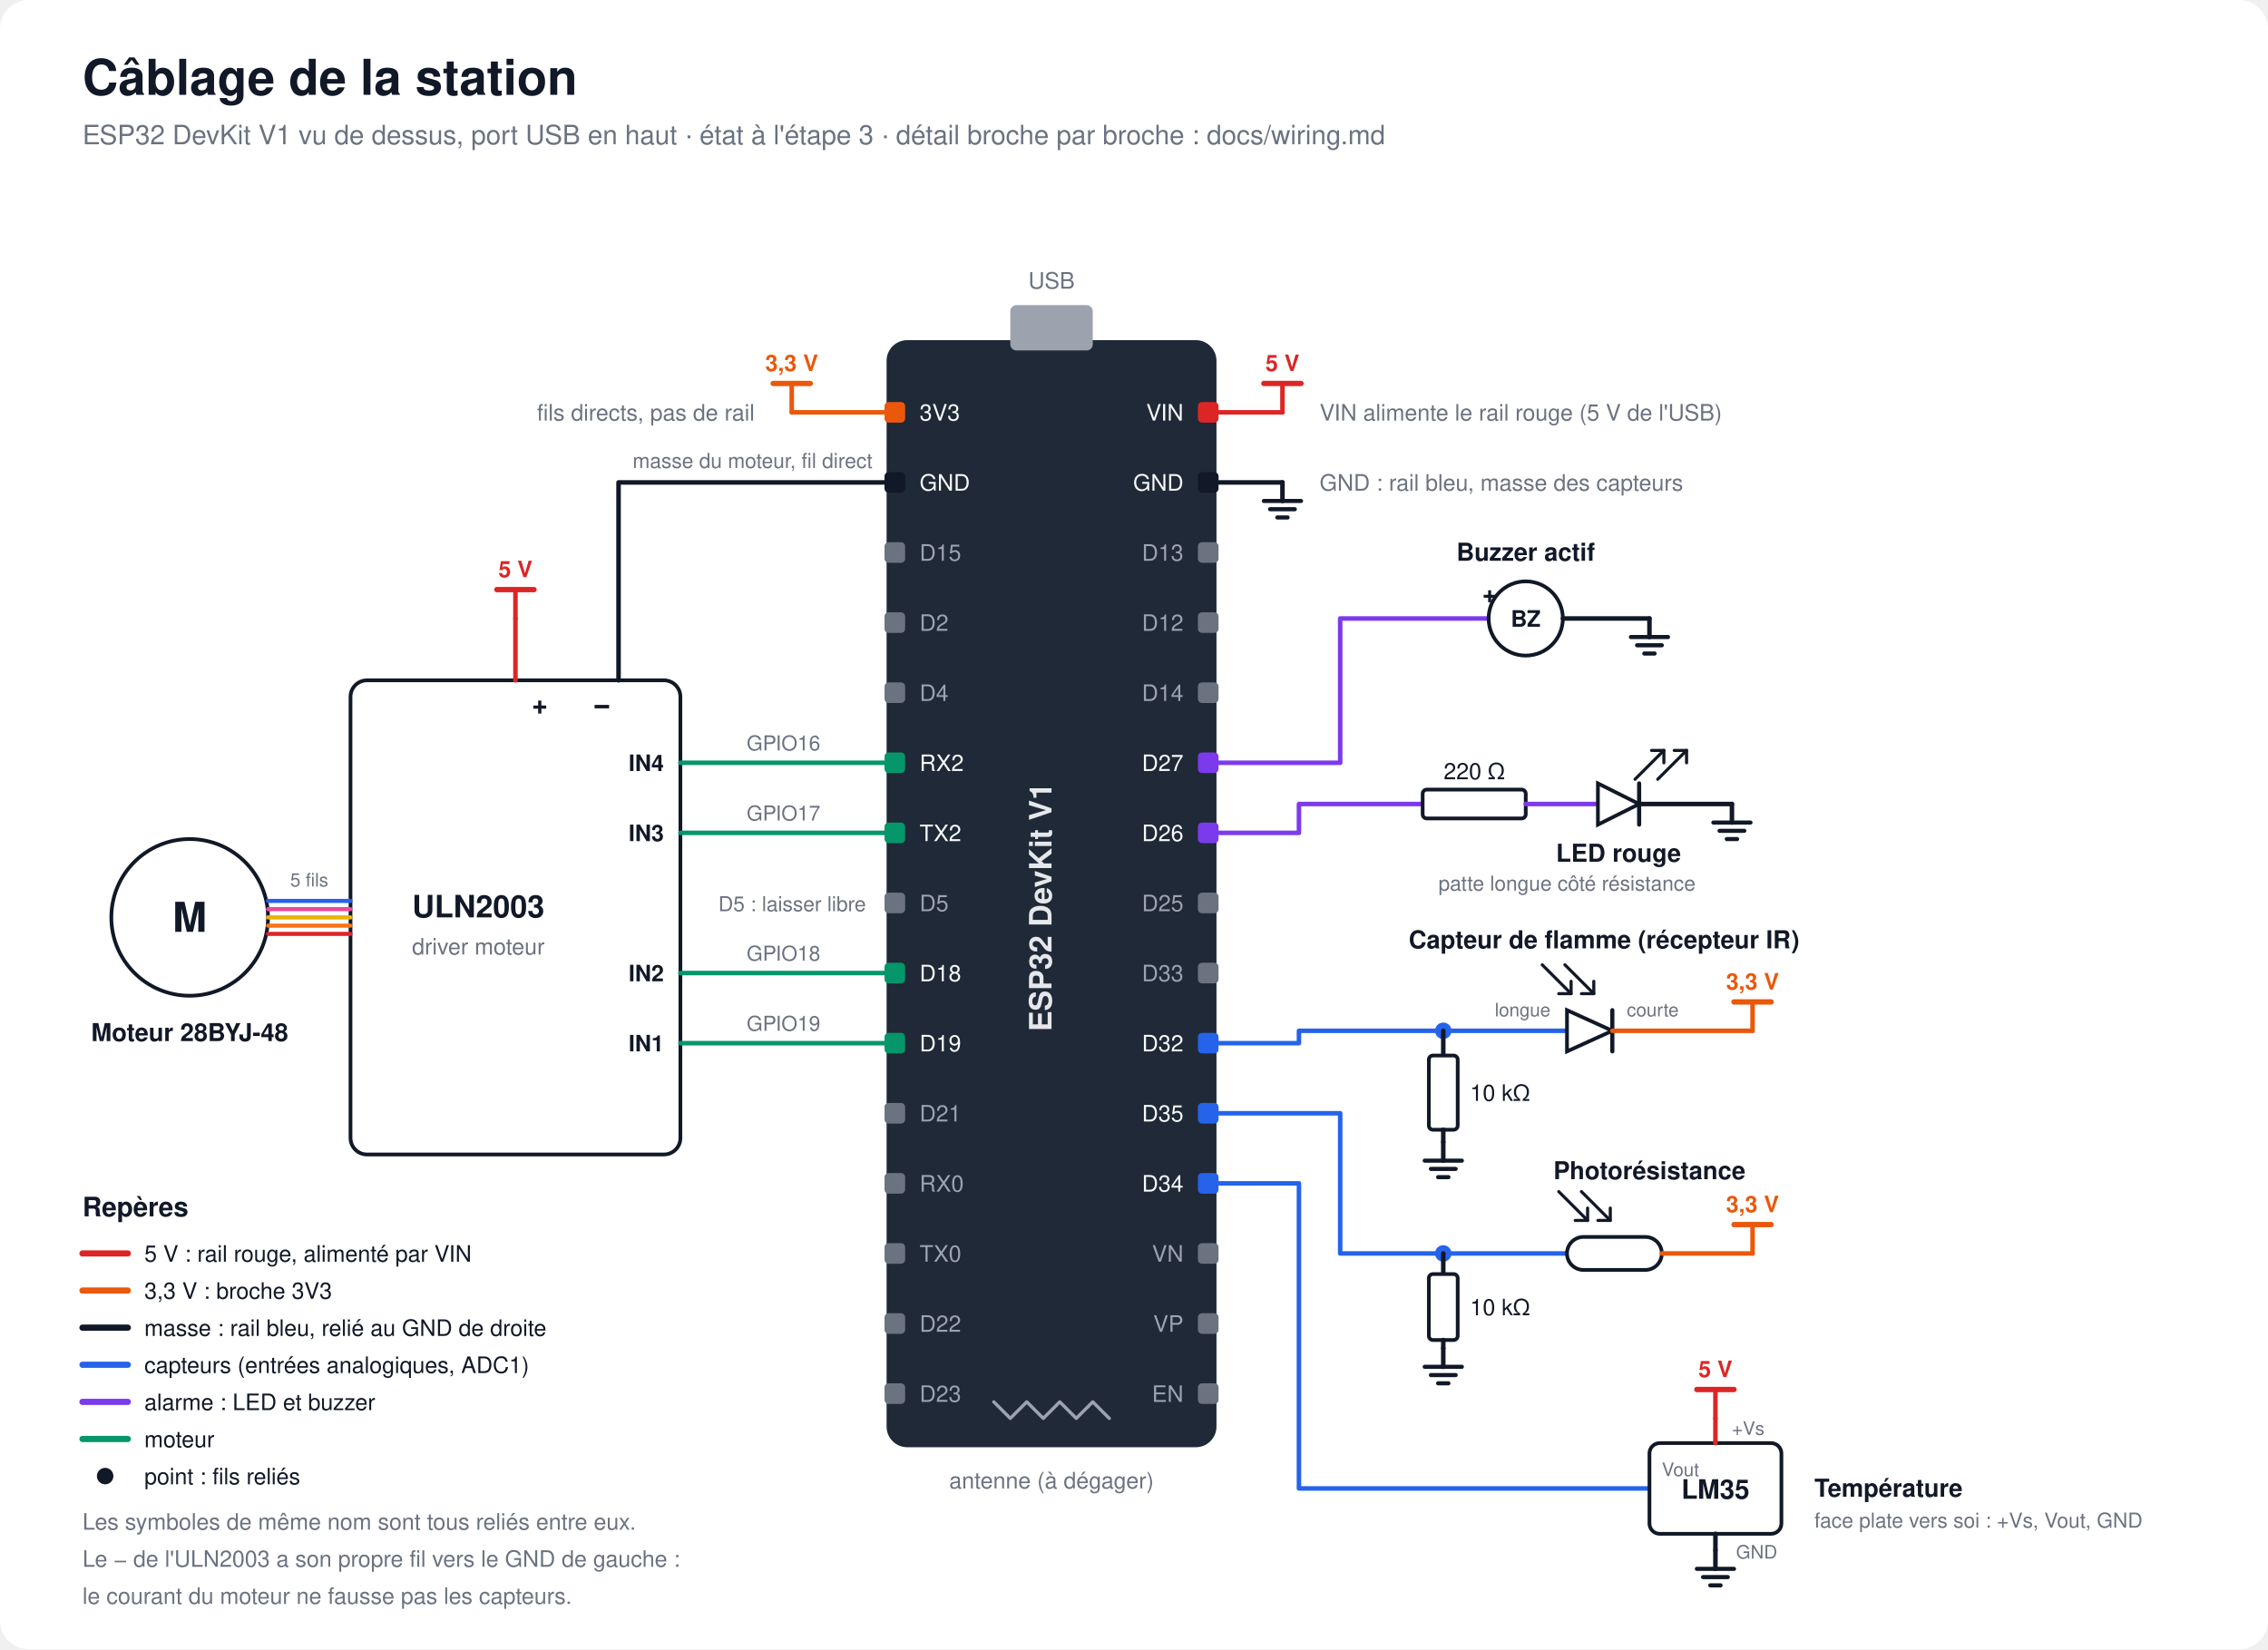
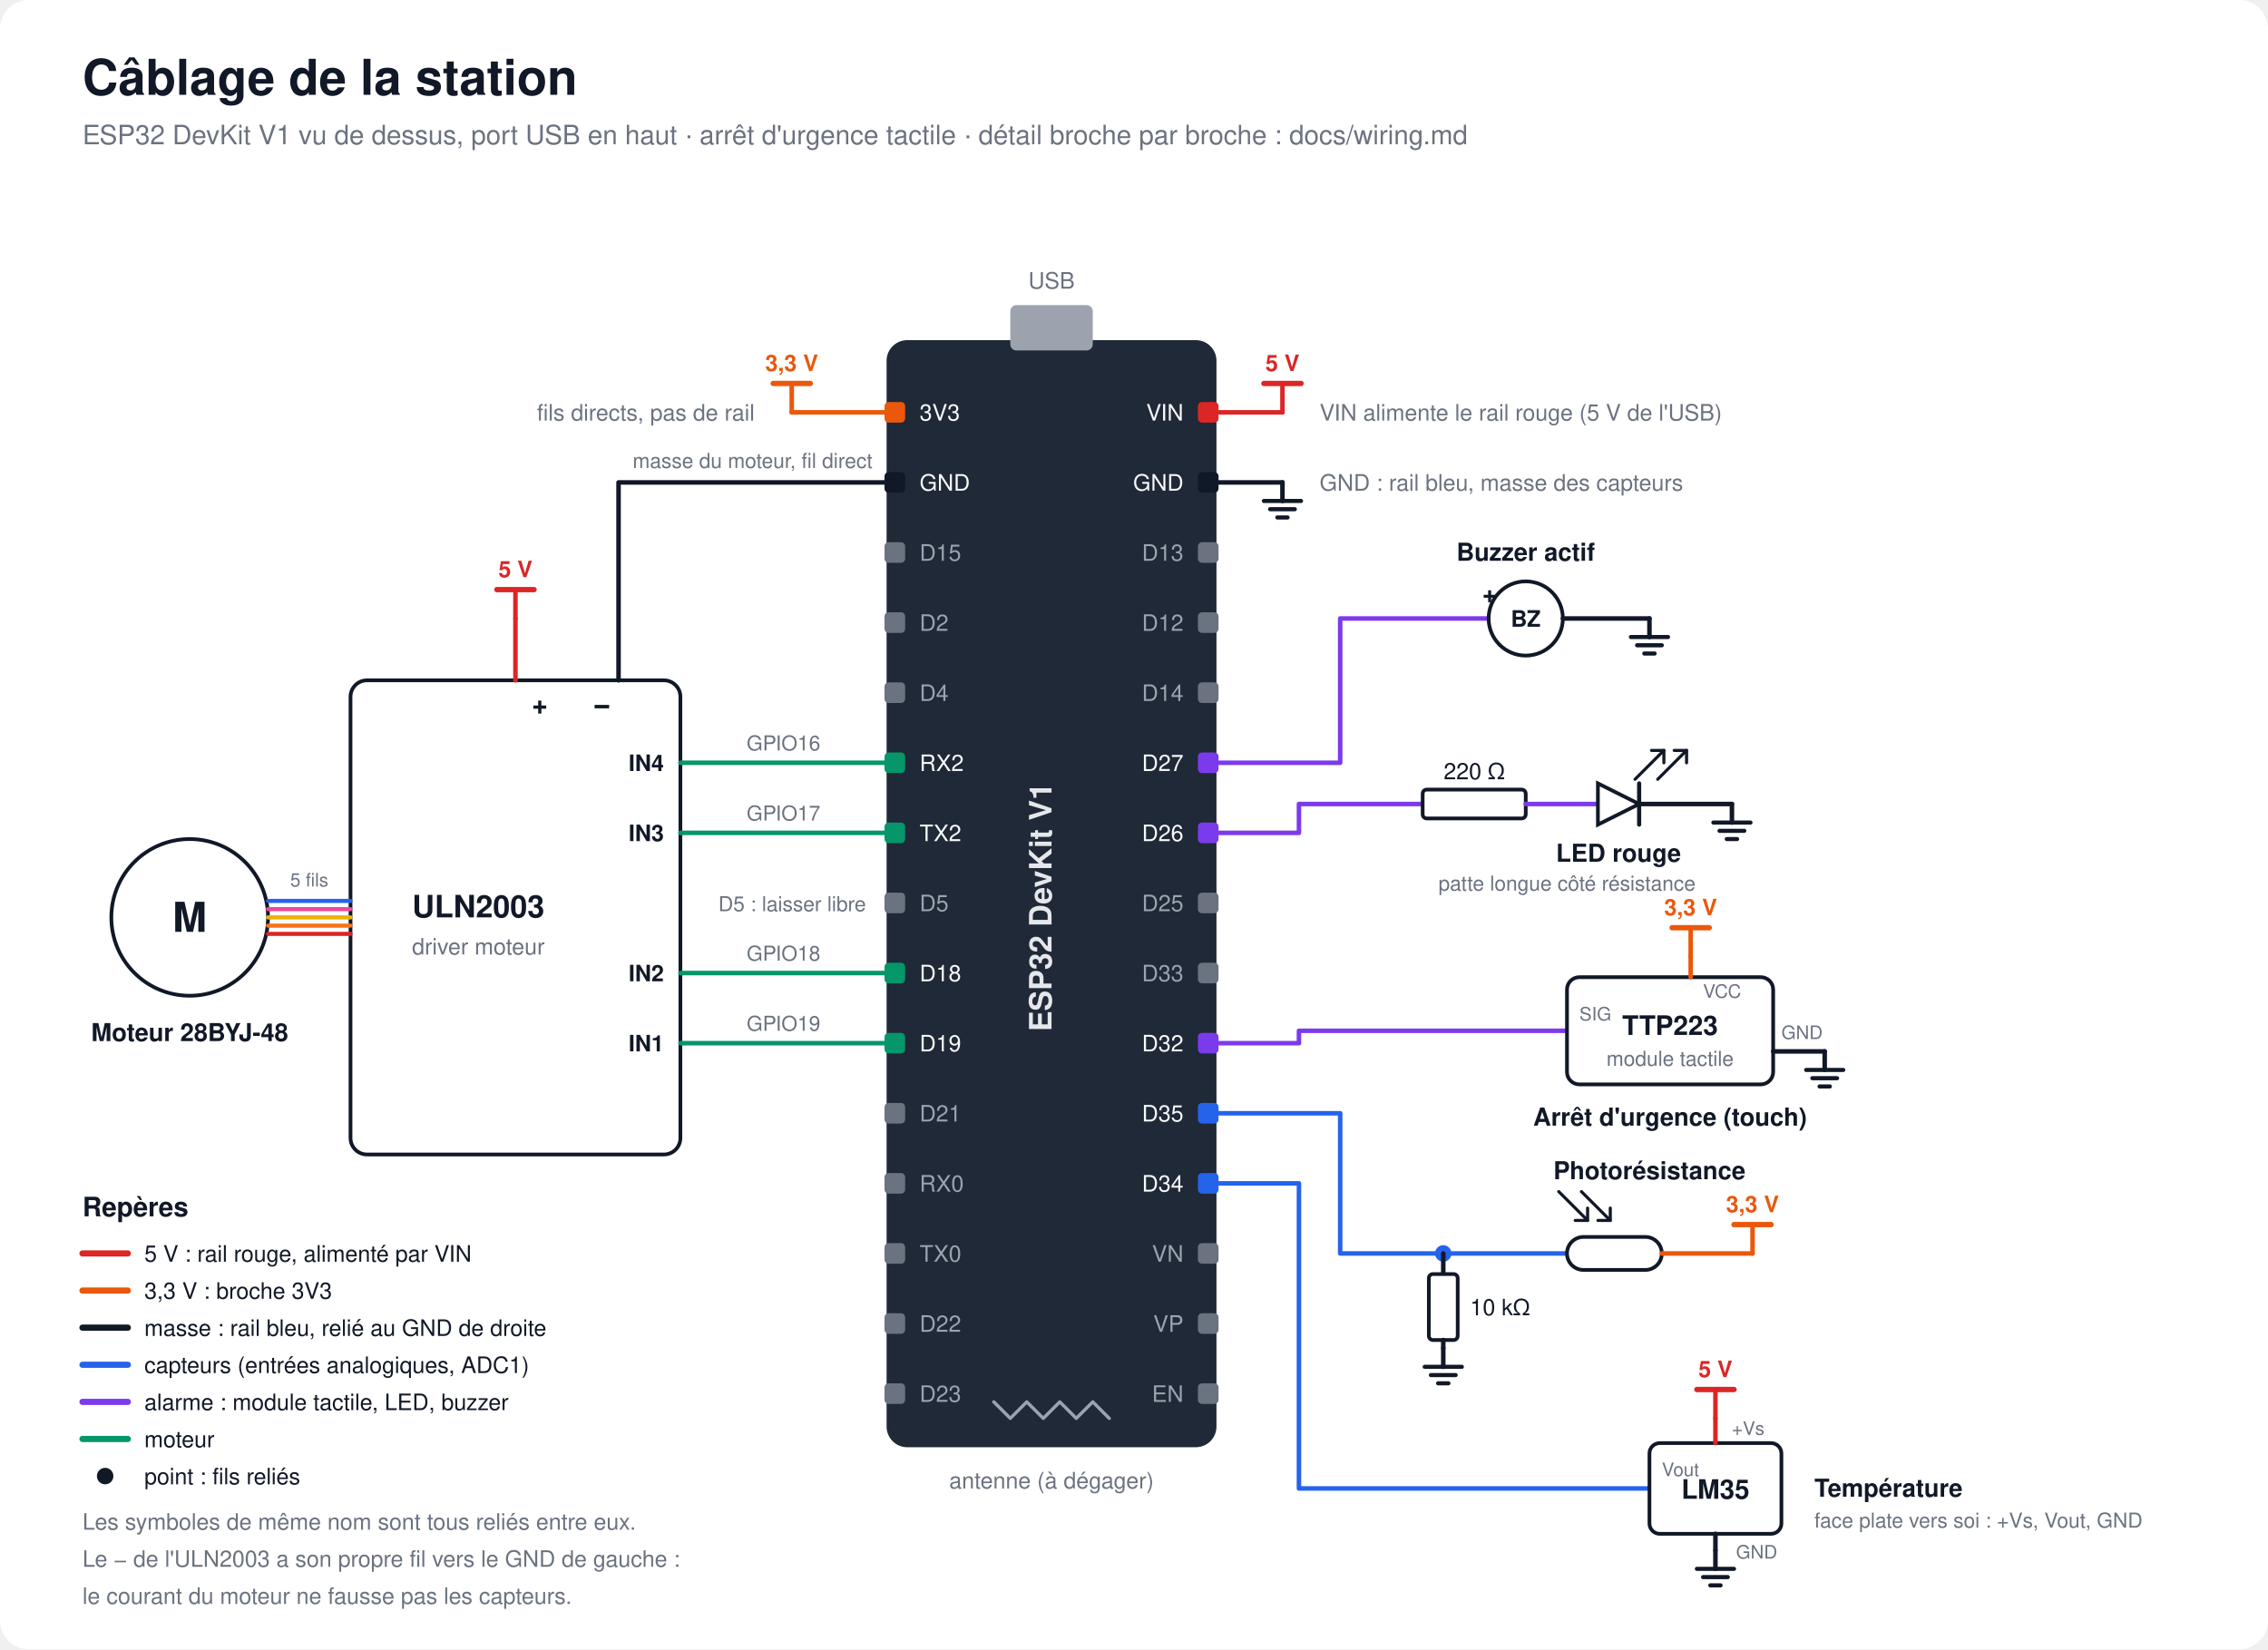
<svg xmlns="http://www.w3.org/2000/svg" viewBox="0 0 1100 800" width="1100" height="800" font-family="Segoe UI, Helvetica, Arial, sans-serif">
  <rect width="1100" height="800" rx="14" fill="white" />
  <text x="40" y="46" font-size="24" text-anchor="start" fill="#111827" font-weight="bold">Câblage de la station</text>
-   <text x="40" y="70" font-size="13" text-anchor="start" fill="#6b7280" font-weight="normal">ESP32 DevKit V1 vu de dessus, port USB en haut · état à l'étape 3 · détail broche par broche : docs/wiring.md</text>
+   <text x="40" y="70" font-size="13" text-anchor="start" fill="#6b7280" font-weight="normal">ESP32 DevKit V1 vu de dessus, port USB en haut · arrêt d'urgence tactile · détail broche par broche : docs/wiring.md</text>
  <rect x="430" y="165" width="160" height="537" rx="10" fill="#1f2937" />
  <rect x="490" y="148" width="40" height="22" rx="3" fill="#9ca3af" />
  <text x="510" y="140" font-size="11" text-anchor="middle" fill="#6b7280" font-weight="normal">USB</text>
  <text x="510" y="440" font-size="15" text-anchor="middle" fill="#e5e7eb" font-weight="bold" transform="rotate(-90 510 440)">ESP32 DevKit V1</text>
  <polyline points="482,680 490,688 498,680 506,688 514,680 522,688 530,680 538,688" fill="none" stroke="#9ca3af" stroke-width="1.6" stroke-linejoin="round" stroke-linecap="round" />
  <text x="510" y="722" font-size="11" text-anchor="middle" fill="#6b7280" font-weight="normal">antenne (à dégager)</text>
  <rect x="429" y="195" width="10" height="10" rx="2" fill="#ea580c" />
  <text x="446" y="204" font-size="11" text-anchor="start" fill="#f9fafb" font-weight="normal">3V3</text>
  <rect x="429" y="229" width="10" height="10" rx="2" fill="#111827" />
  <text x="446" y="238" font-size="11" text-anchor="start" fill="#f9fafb" font-weight="normal">GND</text>
  <rect x="429" y="263" width="10" height="10" rx="2" fill="#6b7280" />
  <text x="446" y="272" font-size="11" text-anchor="start" fill="#9ca3af" font-weight="normal">D15</text>
  <rect x="429" y="297" width="10" height="10" rx="2" fill="#6b7280" />
  <text x="446" y="306" font-size="11" text-anchor="start" fill="#9ca3af" font-weight="normal">D2</text>
  <rect x="429" y="331" width="10" height="10" rx="2" fill="#6b7280" />
  <text x="446" y="340" font-size="11" text-anchor="start" fill="#9ca3af" font-weight="normal">D4</text>
  <rect x="429" y="365" width="10" height="10" rx="2" fill="#059669" />
  <text x="446" y="374" font-size="11" text-anchor="start" fill="#f9fafb" font-weight="normal">RX2</text>
  <rect x="429" y="399" width="10" height="10" rx="2" fill="#059669" />
  <text x="446" y="408" font-size="11" text-anchor="start" fill="#f9fafb" font-weight="normal">TX2</text>
  <rect x="429" y="433" width="10" height="10" rx="2" fill="#6b7280" />
  <text x="446" y="442" font-size="11" text-anchor="start" fill="#9ca3af" font-weight="normal">D5</text>
  <rect x="429" y="467" width="10" height="10" rx="2" fill="#059669" />
  <text x="446" y="476" font-size="11" text-anchor="start" fill="#f9fafb" font-weight="normal">D18</text>
  <rect x="429" y="501" width="10" height="10" rx="2" fill="#059669" />
  <text x="446" y="510" font-size="11" text-anchor="start" fill="#f9fafb" font-weight="normal">D19</text>
  <rect x="429" y="535" width="10" height="10" rx="2" fill="#6b7280" />
  <text x="446" y="544" font-size="11" text-anchor="start" fill="#9ca3af" font-weight="normal">D21</text>
  <rect x="429" y="569" width="10" height="10" rx="2" fill="#6b7280" />
  <text x="446" y="578" font-size="11" text-anchor="start" fill="#9ca3af" font-weight="normal">RX0</text>
  <rect x="429" y="603" width="10" height="10" rx="2" fill="#6b7280" />
  <text x="446" y="612" font-size="11" text-anchor="start" fill="#9ca3af" font-weight="normal">TX0</text>
  <rect x="429" y="637" width="10" height="10" rx="2" fill="#6b7280" />
  <text x="446" y="646" font-size="11" text-anchor="start" fill="#9ca3af" font-weight="normal">D22</text>
  <rect x="429" y="671" width="10" height="10" rx="2" fill="#6b7280" />
  <text x="446" y="680" font-size="11" text-anchor="start" fill="#9ca3af" font-weight="normal">D23</text>
  <rect x="581" y="195" width="10" height="10" rx="2" fill="#dc2626" />
  <text x="574" y="204" font-size="11" text-anchor="end" fill="#f9fafb" font-weight="normal">VIN</text>
  <rect x="581" y="229" width="10" height="10" rx="2" fill="#111827" />
  <text x="574" y="238" font-size="11" text-anchor="end" fill="#f9fafb" font-weight="normal">GND</text>
  <rect x="581" y="263" width="10" height="10" rx="2" fill="#6b7280" />
  <text x="574" y="272" font-size="11" text-anchor="end" fill="#9ca3af" font-weight="normal">D13</text>
  <rect x="581" y="297" width="10" height="10" rx="2" fill="#6b7280" />
  <text x="574" y="306" font-size="11" text-anchor="end" fill="#9ca3af" font-weight="normal">D12</text>
  <rect x="581" y="331" width="10" height="10" rx="2" fill="#6b7280" />
  <text x="574" y="340" font-size="11" text-anchor="end" fill="#9ca3af" font-weight="normal">D14</text>
  <rect x="581" y="365" width="10" height="10" rx="2" fill="#7c3aed" />
  <text x="574" y="374" font-size="11" text-anchor="end" fill="#f9fafb" font-weight="normal">D27</text>
  <rect x="581" y="399" width="10" height="10" rx="2" fill="#7c3aed" />
  <text x="574" y="408" font-size="11" text-anchor="end" fill="#f9fafb" font-weight="normal">D26</text>
  <rect x="581" y="433" width="10" height="10" rx="2" fill="#6b7280" />
  <text x="574" y="442" font-size="11" text-anchor="end" fill="#9ca3af" font-weight="normal">D25</text>
  <rect x="581" y="467" width="10" height="10" rx="2" fill="#6b7280" />
  <text x="574" y="476" font-size="11" text-anchor="end" fill="#9ca3af" font-weight="normal">D33</text>
-   <rect x="581" y="501" width="10" height="10" rx="2" fill="#2563eb" />
+   <rect x="581" y="501" width="10" height="10" rx="2" fill="#7c3aed" />
  <text x="574" y="510" font-size="11" text-anchor="end" fill="#f9fafb" font-weight="normal">D32</text>
  <rect x="581" y="535" width="10" height="10" rx="2" fill="#2563eb" />
  <text x="574" y="544" font-size="11" text-anchor="end" fill="#f9fafb" font-weight="normal">D35</text>
  <rect x="581" y="569" width="10" height="10" rx="2" fill="#2563eb" />
  <text x="574" y="578" font-size="11" text-anchor="end" fill="#f9fafb" font-weight="normal">D34</text>
  <rect x="581" y="603" width="10" height="10" rx="2" fill="#6b7280" />
  <text x="574" y="612" font-size="11" text-anchor="end" fill="#9ca3af" font-weight="normal">VN</text>
  <rect x="581" y="637" width="10" height="10" rx="2" fill="#6b7280" />
  <text x="574" y="646" font-size="11" text-anchor="end" fill="#9ca3af" font-weight="normal">VP</text>
  <rect x="581" y="671" width="10" height="10" rx="2" fill="#6b7280" />
  <text x="574" y="680" font-size="11" text-anchor="end" fill="#9ca3af" font-weight="normal">EN</text>
  <polyline points="590,200 622,200" fill="none" stroke="#dc2626" stroke-width="2.2" stroke-linejoin="round" stroke-linecap="round" />
  <polyline points="622,200 622,186" fill="none" stroke="#dc2626" stroke-width="2.2" stroke-linejoin="round" stroke-linecap="round" />
  <polyline points="613,186 631,186" fill="none" stroke="#dc2626" stroke-width="2.6" stroke-linejoin="round" stroke-linecap="round" />
  <text x="622" y="180" font-size="11" text-anchor="middle" fill="#dc2626" font-weight="bold">5 V</text>
  <text x="640" y="204" font-size="11" text-anchor="start" fill="#6b7280" font-weight="normal">VIN alimente le rail rouge (5 V de l'USB)</text>
  <polyline points="590,234 622,234" fill="none" stroke="#111827" stroke-width="2.2" stroke-linejoin="round" stroke-linecap="round" />
  <polyline points="622,234 622,243" fill="none" stroke="#111827" stroke-width="2.2" stroke-linejoin="round" stroke-linecap="round" />
  <polyline points="613,243 631,243" fill="none" stroke="#111827" stroke-width="2" stroke-linejoin="round" stroke-linecap="round" />
  <polyline points="616,247 628,247" fill="none" stroke="#111827" stroke-width="2" stroke-linejoin="round" stroke-linecap="round" />
  <polyline points="619.5,251 624.5,251" fill="none" stroke="#111827" stroke-width="2" stroke-linejoin="round" stroke-linecap="round" />
  <text x="640" y="238" font-size="11" text-anchor="start" fill="#6b7280" font-weight="normal">GND : rail bleu, masse des capteurs</text>
  <polyline points="430,200 384,200" fill="none" stroke="#ea580c" stroke-width="2.2" stroke-linejoin="round" stroke-linecap="round" />
  <polyline points="384,200 384,186" fill="none" stroke="#ea580c" stroke-width="2.2" stroke-linejoin="round" stroke-linecap="round" />
  <polyline points="375,186 393,186" fill="none" stroke="#ea580c" stroke-width="2.6" stroke-linejoin="round" stroke-linecap="round" />
  <text x="384" y="180" font-size="11" text-anchor="middle" fill="#ea580c" font-weight="bold">3,3 V</text>
  <text x="366" y="204" font-size="11" text-anchor="end" fill="#6b7280" font-weight="normal">fils directs, pas de rail</text>
  <polyline points="590,370 650,370 650,300 722,300" fill="none" stroke="#7c3aed" stroke-width="2.2" stroke-linejoin="round" stroke-linecap="round" />
  <circle cx="740" cy="300" r="18" fill="white" stroke="#111827" stroke-width="1.8" />
  <text x="740" y="304" font-size="11" text-anchor="middle" fill="#111827" font-weight="bold">BZ</text>
  <text x="726" y="292" font-size="12" text-anchor="end" fill="#111827" font-weight="bold">+</text>
  <polyline points="758,300 800,300" fill="none" stroke="#111827" stroke-width="2.2" stroke-linejoin="round" stroke-linecap="round" />
  <polyline points="800,300 800,309" fill="none" stroke="#111827" stroke-width="2.2" stroke-linejoin="round" stroke-linecap="round" />
  <polyline points="791,309 809,309" fill="none" stroke="#111827" stroke-width="2" stroke-linejoin="round" stroke-linecap="round" />
  <polyline points="794,313 806,313" fill="none" stroke="#111827" stroke-width="2" stroke-linejoin="round" stroke-linecap="round" />
  <polyline points="797.5,317 802.5,317" fill="none" stroke="#111827" stroke-width="2" stroke-linejoin="round" stroke-linecap="round" />
  <text x="740" y="272" font-size="12" text-anchor="middle" fill="#111827" font-weight="bold">Buzzer actif</text>
  <polyline points="590,404 630,404 630,390 690,390" fill="none" stroke="#7c3aed" stroke-width="2.2" stroke-linejoin="round" stroke-linecap="round" />
  <rect x="690" y="383" width="50" height="14" rx="2" fill="white" stroke="#111827" stroke-width="1.8" />
  <text x="715.0" y="378" font-size="11" text-anchor="middle" fill="#111827" font-weight="normal">220 Ω</text>
  <polyline points="740,390 775,390" fill="none" stroke="#7c3aed" stroke-width="2.2" stroke-linejoin="round" stroke-linecap="round" />
  <polygon points="775,380 775,400 795,390" fill="white" stroke="#111827" stroke-width="1.8" />
  <polyline points="795,380 795,400" fill="none" stroke="#111827" stroke-width="2" stroke-linejoin="round" stroke-linecap="round" />
  <polyline points="793,378 807,364" fill="none" stroke="#111827" stroke-width="1.5" stroke-linejoin="round" stroke-linecap="round" />
  <polyline points="801,364 807,364 807,370" fill="none" stroke="#111827" stroke-width="1.5" stroke-linejoin="round" stroke-linecap="round" />
  <polyline points="804,378 818,364" fill="none" stroke="#111827" stroke-width="1.5" stroke-linejoin="round" stroke-linecap="round" />
  <polyline points="812,364 818,364 818,370" fill="none" stroke="#111827" stroke-width="1.5" stroke-linejoin="round" stroke-linecap="round" />
  <polyline points="795,390 840,390" fill="none" stroke="#111827" stroke-width="2.2" stroke-linejoin="round" stroke-linecap="round" />
  <polyline points="840,390 840,399" fill="none" stroke="#111827" stroke-width="2.2" stroke-linejoin="round" stroke-linecap="round" />
  <polyline points="831,399 849,399" fill="none" stroke="#111827" stroke-width="2" stroke-linejoin="round" stroke-linecap="round" />
  <polyline points="834,403 846,403" fill="none" stroke="#111827" stroke-width="2" stroke-linejoin="round" stroke-linecap="round" />
  <polyline points="837.5,407 842.5,407" fill="none" stroke="#111827" stroke-width="2" stroke-linejoin="round" stroke-linecap="round" />
  <text x="785" y="418" font-size="12" text-anchor="middle" fill="#111827" font-weight="bold">LED rouge</text>
  <text x="760" y="432" font-size="10" text-anchor="middle" fill="#6b7280" font-weight="normal">patte longue côté résistance</text>
-   <polyline points="590,506 630,506 630,500 700,500" fill="none" stroke="#2563eb" stroke-width="2.2" stroke-linejoin="round" stroke-linecap="round" />
-   <circle cx="700" cy="500" r="4" fill="#2563eb" />
-   <polyline points="700,500 760,500" fill="none" stroke="#2563eb" stroke-width="2.2" stroke-linejoin="round" stroke-linecap="round" />
-   <polygon points="760,490 760,510 782,500" fill="white" stroke="#111827" stroke-width="1.8" />
-   <polyline points="782,490 782,510" fill="none" stroke="#111827" stroke-width="2" stroke-linejoin="round" stroke-linecap="round" />
-   <polyline points="748,468 762,482" fill="none" stroke="#111827" stroke-width="1.5" stroke-linejoin="round" stroke-linecap="round" />
-   <polyline points="756,482 762,482 762,476" fill="none" stroke="#111827" stroke-width="1.5" stroke-linejoin="round" stroke-linecap="round" />
-   <polyline points="759,468 773,482" fill="none" stroke="#111827" stroke-width="1.5" stroke-linejoin="round" stroke-linecap="round" />
-   <polyline points="767,482 773,482 773,476" fill="none" stroke="#111827" stroke-width="1.5" stroke-linejoin="round" stroke-linecap="round" />
-   <polyline points="782,500 850,500" fill="none" stroke="#ea580c" stroke-width="2.2" stroke-linejoin="round" stroke-linecap="round" />
-   <polyline points="850,500 850,486" fill="none" stroke="#ea580c" stroke-width="2.2" stroke-linejoin="round" stroke-linecap="round" />
-   <polyline points="841,486 859,486" fill="none" stroke="#ea580c" stroke-width="2.6" stroke-linejoin="round" stroke-linecap="round" />
-   <text x="850" y="480" font-size="11" text-anchor="middle" fill="#ea580c" font-weight="bold">3,3 V</text>
-   <text x="752" y="493" font-size="9" text-anchor="end" fill="#6b7280" font-weight="normal">longue</text>
-   <text x="789" y="493" font-size="9" text-anchor="start" fill="#6b7280" font-weight="normal">courte</text>
-   <text x="778" y="460" font-size="12" text-anchor="middle" fill="#111827" font-weight="bold">Capteur de flamme (récepteur IR)</text>
-   <polyline points="700,500 700,512" fill="none" stroke="#111827" stroke-width="2.2" stroke-linejoin="round" stroke-linecap="round" />
-   <rect x="693" y="512" width="14" height="36" rx="2" fill="white" stroke="#111827" stroke-width="1.8" />
-   <text x="713" y="534.0" font-size="11" text-anchor="start" fill="#111827" font-weight="normal">10 kΩ</text>
-   <polyline points="700,548 700,554" fill="none" stroke="#111827" stroke-width="2.2" stroke-linejoin="round" stroke-linecap="round" />
-   <polyline points="700,554 700,563" fill="none" stroke="#111827" stroke-width="2.2" stroke-linejoin="round" stroke-linecap="round" />
-   <polyline points="691,563 709,563" fill="none" stroke="#111827" stroke-width="2" stroke-linejoin="round" stroke-linecap="round" />
-   <polyline points="694,567 706,567" fill="none" stroke="#111827" stroke-width="2" stroke-linejoin="round" stroke-linecap="round" />
-   <polyline points="697.5,571 702.5,571" fill="none" stroke="#111827" stroke-width="2" stroke-linejoin="round" stroke-linecap="round" />
+   <polyline points="590,506 630,506 630,500 760,500" fill="none" stroke="#7c3aed" stroke-width="2.2" stroke-linejoin="round" stroke-linecap="round" />
+   <rect x="760" y="474" width="100" height="52" rx="6" fill="white" stroke="#111827" stroke-width="1.8" />
+   <text x="810" y="502" font-size="13" text-anchor="middle" fill="#111827" font-weight="bold">TTP223</text>
+   <text x="810" y="517" font-size="10" text-anchor="middle" fill="#6b7280" font-weight="normal">module tactile</text>
+   <text x="766" y="495" font-size="9" text-anchor="start" fill="#6b7280" font-weight="normal">SIG</text>
+   <polyline points="820,474 820,464" fill="none" stroke="#ea580c" stroke-width="2.2" stroke-linejoin="round" stroke-linecap="round" />
+   <polyline points="820,464 820,450" fill="none" stroke="#ea580c" stroke-width="2.2" stroke-linejoin="round" stroke-linecap="round" />
+   <polyline points="811,450 829,450" fill="none" stroke="#ea580c" stroke-width="2.6" stroke-linejoin="round" stroke-linecap="round" />
+   <text x="820" y="444" font-size="11" text-anchor="middle" fill="#ea580c" font-weight="bold">3,3 V</text>
+   <text x="826" y="484" font-size="9" text-anchor="start" fill="#6b7280" font-weight="normal">VCC</text>
+   <polyline points="860,510 885,510" fill="none" stroke="#111827" stroke-width="2.2" stroke-linejoin="round" stroke-linecap="round" />
+   <polyline points="885,510 885,519" fill="none" stroke="#111827" stroke-width="2.2" stroke-linejoin="round" stroke-linecap="round" />
+   <polyline points="876,519 894,519" fill="none" stroke="#111827" stroke-width="2" stroke-linejoin="round" stroke-linecap="round" />
+   <polyline points="879,523 891,523" fill="none" stroke="#111827" stroke-width="2" stroke-linejoin="round" stroke-linecap="round" />
+   <polyline points="882.5,527 887.5,527" fill="none" stroke="#111827" stroke-width="2" stroke-linejoin="round" stroke-linecap="round" />
+   <text x="864" y="504" font-size="9" text-anchor="start" fill="#6b7280" font-weight="normal">GND</text>
+   <text x="810" y="546" font-size="12" text-anchor="middle" fill="#111827" font-weight="bold">Arrêt d'urgence (touch)</text>
  <polyline points="590,540 650,540 650,608 700,608" fill="none" stroke="#2563eb" stroke-width="2.2" stroke-linejoin="round" stroke-linecap="round" />
  <circle cx="700" cy="608" r="4" fill="#2563eb" />
  <polyline points="700,608 760,608" fill="none" stroke="#2563eb" stroke-width="2.2" stroke-linejoin="round" stroke-linecap="round" />
  <rect x="760" y="600" width="46" height="16" rx="8" fill="white" stroke="#111827" stroke-width="1.8" />
  <polyline points="756,578 770,592" fill="none" stroke="#111827" stroke-width="1.5" stroke-linejoin="round" stroke-linecap="round" />
  <polyline points="764,592 770,592 770,586" fill="none" stroke="#111827" stroke-width="1.5" stroke-linejoin="round" stroke-linecap="round" />
  <polyline points="767,578 781,592" fill="none" stroke="#111827" stroke-width="1.5" stroke-linejoin="round" stroke-linecap="round" />
  <polyline points="775,592 781,592 781,586" fill="none" stroke="#111827" stroke-width="1.5" stroke-linejoin="round" stroke-linecap="round" />
  <polyline points="806,608 850,608" fill="none" stroke="#ea580c" stroke-width="2.2" stroke-linejoin="round" stroke-linecap="round" />
  <polyline points="850,608 850,594" fill="none" stroke="#ea580c" stroke-width="2.2" stroke-linejoin="round" stroke-linecap="round" />
  <polyline points="841,594 859,594" fill="none" stroke="#ea580c" stroke-width="2.6" stroke-linejoin="round" stroke-linecap="round" />
  <text x="850" y="588" font-size="11" text-anchor="middle" fill="#ea580c" font-weight="bold">3,3 V</text>
  <text x="800" y="572" font-size="12" text-anchor="middle" fill="#111827" font-weight="bold">Photorésistance</text>
  <polyline points="700,608 700,618" fill="none" stroke="#111827" stroke-width="2.2" stroke-linejoin="round" stroke-linecap="round" />
  <rect x="693" y="618" width="14" height="32" rx="2" fill="white" stroke="#111827" stroke-width="1.8" />
  <text x="713" y="638.0" font-size="11" text-anchor="start" fill="#111827" font-weight="normal">10 kΩ</text>
  <polyline points="700,650 700,654" fill="none" stroke="#111827" stroke-width="2.2" stroke-linejoin="round" stroke-linecap="round" />
  <polyline points="700,654 700,663" fill="none" stroke="#111827" stroke-width="2.2" stroke-linejoin="round" stroke-linecap="round" />
  <polyline points="691,663 709,663" fill="none" stroke="#111827" stroke-width="2" stroke-linejoin="round" stroke-linecap="round" />
  <polyline points="694,667 706,667" fill="none" stroke="#111827" stroke-width="2" stroke-linejoin="round" stroke-linecap="round" />
  <polyline points="697.5,671 702.5,671" fill="none" stroke="#111827" stroke-width="2" stroke-linejoin="round" stroke-linecap="round" />
  <polyline points="590,574 630,574 630,722 800,722" fill="none" stroke="#2563eb" stroke-width="2.2" stroke-linejoin="round" stroke-linecap="round" />
  <rect x="800" y="700" width="64" height="44" rx="5" fill="white" stroke="#111827" stroke-width="1.8" />
  <text x="832" y="727" font-size="13" text-anchor="middle" fill="#111827" font-weight="bold">LM35</text>
  <text x="806" y="716" font-size="9" text-anchor="start" fill="#6b7280" font-weight="normal">Vout</text>
  <polyline points="832,700 832,688" fill="none" stroke="#dc2626" stroke-width="2.2" stroke-linejoin="round" stroke-linecap="round" />
  <polyline points="832,688 832,674" fill="none" stroke="#dc2626" stroke-width="2.2" stroke-linejoin="round" stroke-linecap="round" />
  <polyline points="823,674 841,674" fill="none" stroke="#dc2626" stroke-width="2.6" stroke-linejoin="round" stroke-linecap="round" />
  <text x="832" y="668" font-size="11" text-anchor="middle" fill="#dc2626" font-weight="bold">5 V</text>
  <text x="840" y="696" font-size="9" text-anchor="start" fill="#6b7280" font-weight="normal">+Vs</text>
  <polyline points="832,744 832,752" fill="none" stroke="#111827" stroke-width="2.2" stroke-linejoin="round" stroke-linecap="round" />
  <polyline points="832,752 832,761" fill="none" stroke="#111827" stroke-width="2.2" stroke-linejoin="round" stroke-linecap="round" />
  <polyline points="823,761 841,761" fill="none" stroke="#111827" stroke-width="2" stroke-linejoin="round" stroke-linecap="round" />
  <polyline points="826,765 838,765" fill="none" stroke="#111827" stroke-width="2" stroke-linejoin="round" stroke-linecap="round" />
  <polyline points="829.5,769 834.5,769" fill="none" stroke="#111827" stroke-width="2" stroke-linejoin="round" stroke-linecap="round" />
  <text x="842" y="756" font-size="9" text-anchor="start" fill="#6b7280" font-weight="normal">GND</text>
  <text x="880" y="726" font-size="12" text-anchor="start" fill="#111827" font-weight="bold">Température</text>
  <text x="880" y="741" font-size="10" text-anchor="start" fill="#6b7280" font-weight="normal">face plate vers soi : +Vs, Vout, GND</text>
  <rect x="170" y="330" width="160" height="230" rx="8" fill="white" stroke="#111827" stroke-width="1.8" />
  <text x="232" y="445" font-size="15" text-anchor="middle" fill="#111827" font-weight="bold">ULN2003</text>
  <text x="232" y="463" font-size="11" text-anchor="middle" fill="#6b7280" font-weight="normal">driver moteur</text>
  <polyline points="430,370 330,370" fill="none" stroke="#059669" stroke-width="2.2" stroke-linejoin="round" stroke-linecap="round" />
  <text x="322" y="374" font-size="11" text-anchor="end" fill="#111827" font-weight="bold">IN4</text>
  <text x="380" y="364" font-size="10" text-anchor="middle" fill="#6b7280" font-weight="normal">GPIO16</text>
  <polyline points="430,404 330,404" fill="none" stroke="#059669" stroke-width="2.2" stroke-linejoin="round" stroke-linecap="round" />
  <text x="322" y="408" font-size="11" text-anchor="end" fill="#111827" font-weight="bold">IN3</text>
  <text x="380" y="398" font-size="10" text-anchor="middle" fill="#6b7280" font-weight="normal">GPIO17</text>
  <polyline points="430,472 330,472" fill="none" stroke="#059669" stroke-width="2.2" stroke-linejoin="round" stroke-linecap="round" />
  <text x="322" y="476" font-size="11" text-anchor="end" fill="#111827" font-weight="bold">IN2</text>
  <text x="380" y="466" font-size="10" text-anchor="middle" fill="#6b7280" font-weight="normal">GPIO18</text>
  <polyline points="430,506 330,506" fill="none" stroke="#059669" stroke-width="2.2" stroke-linejoin="round" stroke-linecap="round" />
  <text x="322" y="510" font-size="11" text-anchor="end" fill="#111827" font-weight="bold">IN1</text>
  <text x="380" y="500" font-size="10" text-anchor="middle" fill="#6b7280" font-weight="normal">GPIO19</text>
  <text x="420" y="442" font-size="10" text-anchor="end" fill="#6b7280" font-weight="normal">D5 : laisser libre</text>
  <polyline points="250,330 250,300" fill="none" stroke="#dc2626" stroke-width="2.2" stroke-linejoin="round" stroke-linecap="round" />
  <polyline points="250,300 250,286" fill="none" stroke="#dc2626" stroke-width="2.2" stroke-linejoin="round" stroke-linecap="round" />
  <polyline points="241,286 259,286" fill="none" stroke="#dc2626" stroke-width="2.6" stroke-linejoin="round" stroke-linecap="round" />
  <text x="250" y="280" font-size="11" text-anchor="middle" fill="#dc2626" font-weight="bold">5 V</text>
  <text x="258" y="346" font-size="13" text-anchor="start" fill="#111827" font-weight="bold">+</text>
  <polyline points="430,234 300,234 300,330" fill="none" stroke="#111827" stroke-width="2.2" stroke-linejoin="round" stroke-linecap="round" />
  <text x="296" y="346" font-size="14" text-anchor="end" fill="#111827" font-weight="bold">−</text>
  <text x="365" y="227" font-size="10" text-anchor="middle" fill="#6b7280" font-weight="normal">masse du moteur, fil direct</text>
  <circle cx="92" cy="445" r="38" fill="white" stroke="#111827" stroke-width="1.8" />
  <text x="92" y="452" font-size="20" text-anchor="middle" fill="#111827" font-weight="bold">M</text>
  <text x="92" y="505" font-size="12" text-anchor="middle" fill="#111827" font-weight="bold">Moteur 28BYJ-48</text>
  <polyline points="130,437 170,437" fill="none" stroke="#2563eb" stroke-width="2" stroke-linejoin="round" stroke-linecap="round" />
  <polyline points="130,441 170,441" fill="none" stroke="#ec4899" stroke-width="2" stroke-linejoin="round" stroke-linecap="round" />
  <polyline points="130,445 170,445" fill="none" stroke="#eab308" stroke-width="2" stroke-linejoin="round" stroke-linecap="round" />
  <polyline points="130,449 170,449" fill="none" stroke="#f97316" stroke-width="2" stroke-linejoin="round" stroke-linecap="round" />
  <polyline points="130,453 170,453" fill="none" stroke="#dc2626" stroke-width="2" stroke-linejoin="round" stroke-linecap="round" />
  <text x="150" y="430" font-size="9" text-anchor="middle" fill="#6b7280" font-weight="normal">5 fils</text>
  <text x="40" y="590" font-size="13" text-anchor="start" fill="#111827" font-weight="bold">Repères</text>
  <polyline points="40,608 62,608" fill="none" stroke="#dc2626" stroke-width="3" stroke-linejoin="round" stroke-linecap="round" />
  <text x="70" y="612" font-size="11" text-anchor="start" fill="#111827" font-weight="normal">5 V : rail rouge, alimenté par VIN</text>
  <polyline points="40,626 62,626" fill="none" stroke="#ea580c" stroke-width="3" stroke-linejoin="round" stroke-linecap="round" />
  <text x="70" y="630" font-size="11" text-anchor="start" fill="#111827" font-weight="normal">3,3 V : broche 3V3</text>
  <polyline points="40,644 62,644" fill="none" stroke="#111827" stroke-width="3" stroke-linejoin="round" stroke-linecap="round" />
  <text x="70" y="648" font-size="11" text-anchor="start" fill="#111827" font-weight="normal">masse : rail bleu, relié au GND de droite</text>
  <polyline points="40,662 62,662" fill="none" stroke="#2563eb" stroke-width="3" stroke-linejoin="round" stroke-linecap="round" />
  <text x="70" y="666" font-size="11" text-anchor="start" fill="#111827" font-weight="normal">capteurs (entrées analogiques, ADC1)</text>
  <polyline points="40,680 62,680" fill="none" stroke="#7c3aed" stroke-width="3" stroke-linejoin="round" stroke-linecap="round" />
-   <text x="70" y="684" font-size="11" text-anchor="start" fill="#111827" font-weight="normal">alarme : LED et buzzer</text>
+   <text x="70" y="684" font-size="11" text-anchor="start" fill="#111827" font-weight="normal">alarme : module tactile, LED, buzzer</text>
  <polyline points="40,698 62,698" fill="none" stroke="#059669" stroke-width="3" stroke-linejoin="round" stroke-linecap="round" />
  <text x="70" y="702" font-size="11" text-anchor="start" fill="#111827" font-weight="normal">moteur</text>
  <circle cx="51" cy="716" r="4" fill="#111827" />
  <text x="70" y="720" font-size="11" text-anchor="start" fill="#111827" font-weight="normal">point : fils reliés</text>
  <text x="40" y="742" font-size="11" text-anchor="start" fill="#6b7280" font-weight="normal">Les symboles de même nom sont tous reliés entre eux.</text>
  <text x="40" y="760" font-size="11" text-anchor="start" fill="#6b7280" font-weight="normal">Le − de l'ULN2003 a son propre fil vers le GND de gauche :</text>
  <text x="40" y="778" font-size="11" text-anchor="start" fill="#6b7280" font-weight="normal">le courant du moteur ne fausse pas les capteurs.</text>
</svg>
